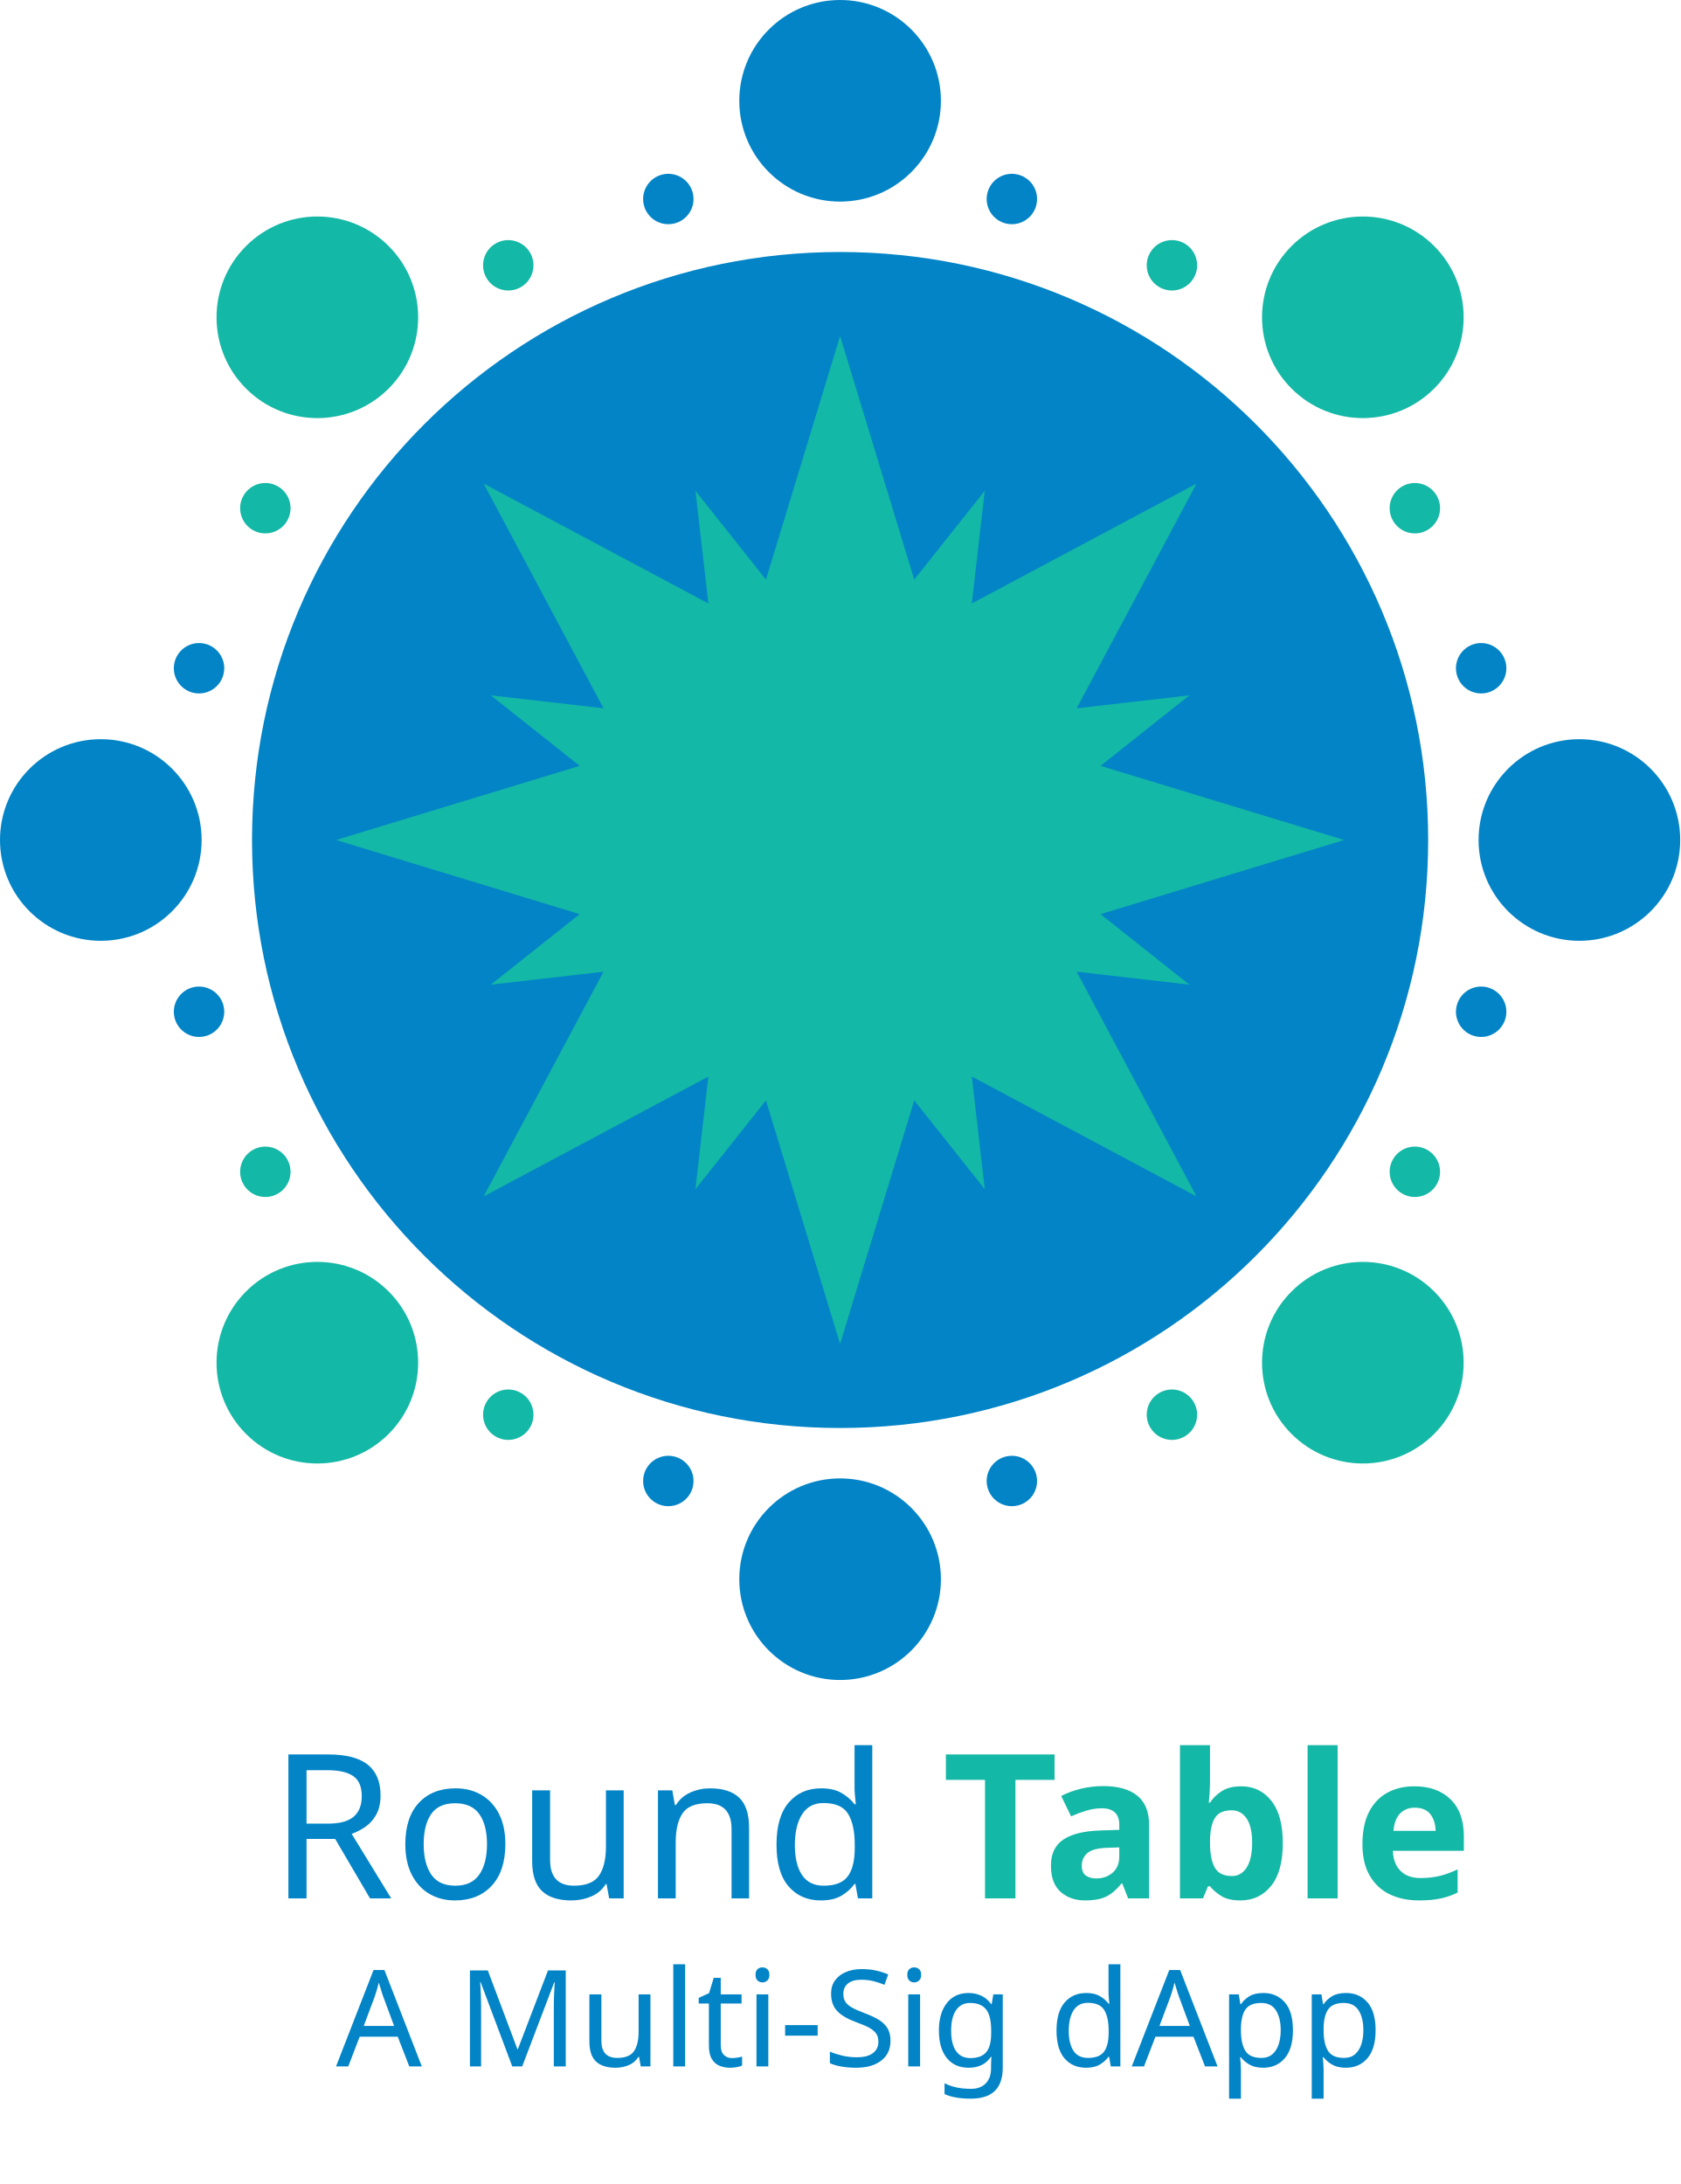
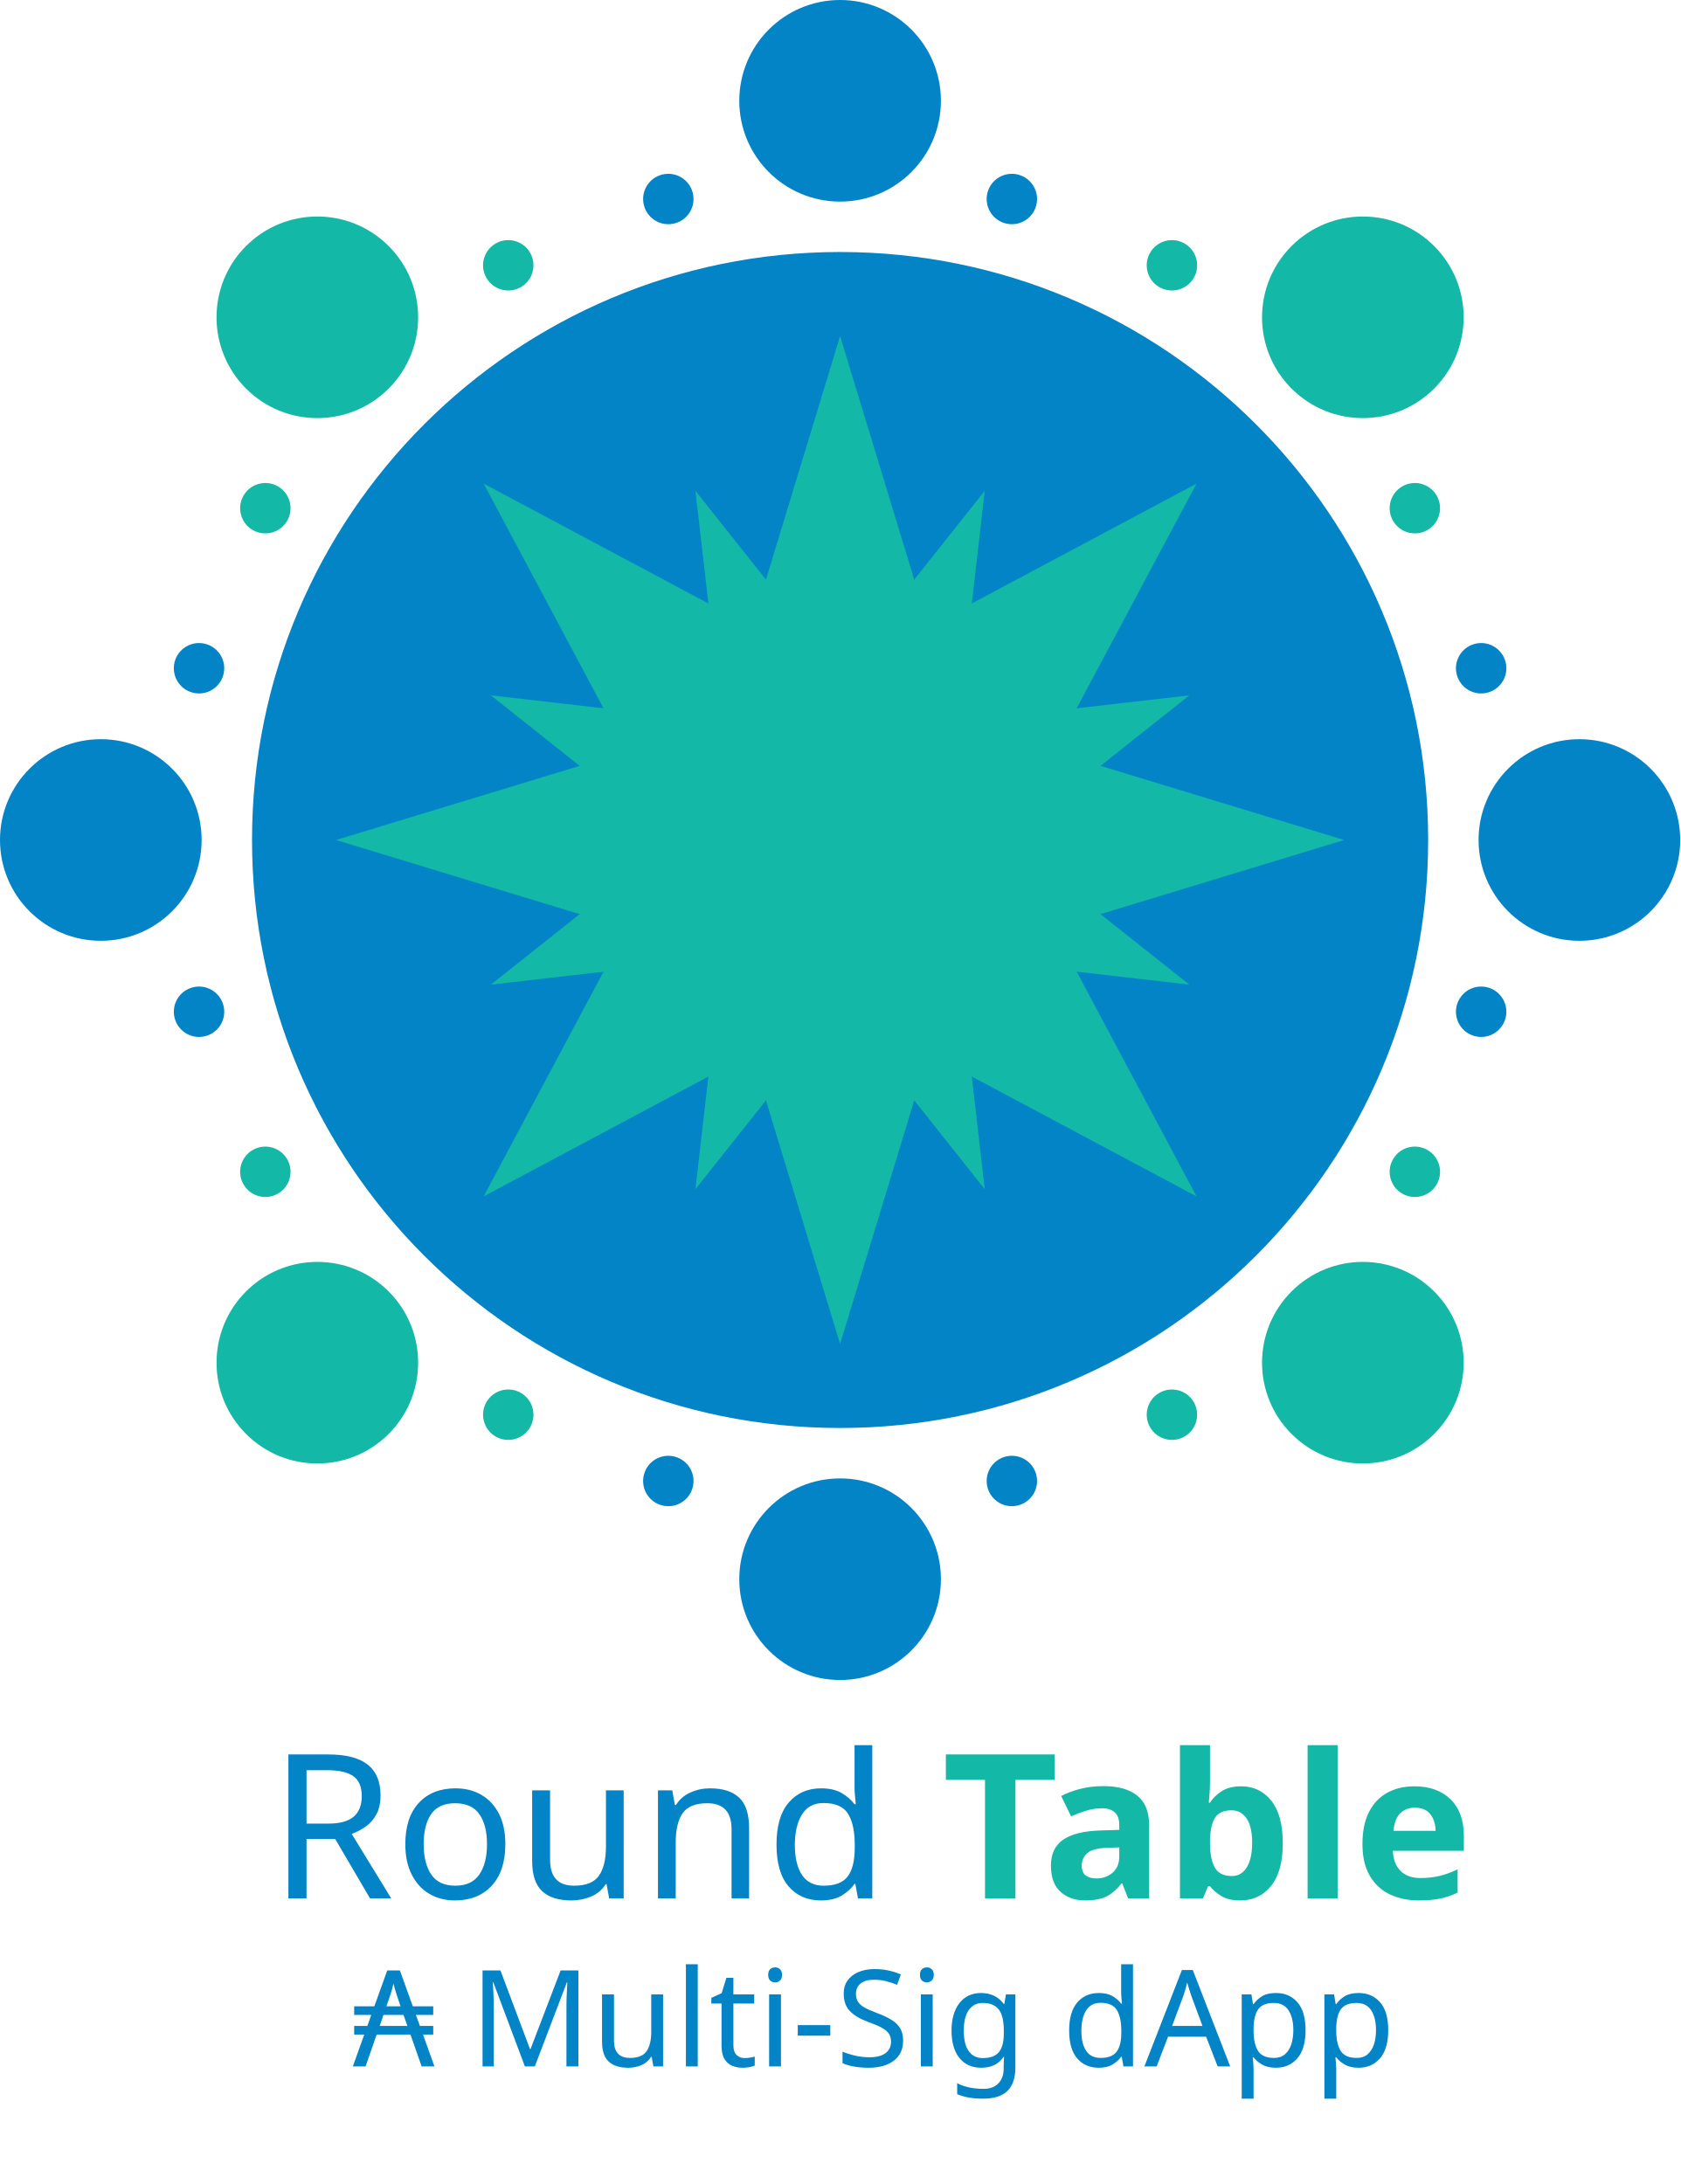
<svg xmlns="http://www.w3.org/2000/svg" version="1.1" width="1000" height="1300">
  <defs>
    <style type="text/css">
       .fill-sky {
         fill: #0284C7;
       }
       .fill-teal {
         fill: #14B8A6;
       }
       .text-lg {
         font: normal 120px sans-serif;
       }
       .font-bold {
         font-weight: bold;
       }
       .text-sm {
         font: normal 80px sans-serif;
       }
    </style>
  </defs>
  <circle class="fill-sky" cx="500" cy="500" r="350" />
  <symbol id="lg-star">
    <polygon points="500,200 570,430 800,500 570,570 500,800 430,570 200,500 430,430" />
  </symbol>
  <symbol id="sm-star">
    <polygon points="500,275 550,450 725,500, 550,550 500,725 450,550 275,500 450,450" />
  </symbol>
  <g class="fill-teal">
    <use href="#lg-star" />
    <use href="#lg-star" transform="rotate(45 500 500)" />
    <use href="#sm-star" transform="rotate(22.5 500 500)" />
    <use href="#sm-star" transform="rotate(67.5 500 500)" />
  </g>
  <symbol id="person">
    <circle cx="500" cy="60" r="60" />
    <circle cx="500" cy="105" r="15" transform="rotate(15 500 500)" />
    <circle cx="500" cy="105" r="15" transform="rotate(345 500 500)" />
  </symbol>
  <use href="#person" class="fill-sky" />
  <use href="#person" class="fill-teal" transform="rotate(45 500 500)" />
  <use href="#person" class="fill-sky" transform="rotate(90 500 500)" />
  <use href="#person" class="fill-teal" transform="rotate(135 500 500)" />
  <use href="#person" class="fill-sky" transform="rotate(180 500 500)" />
  <use href="#person" class="fill-teal" transform="rotate(225 500 500)" />
  <use href="#person" class="fill-sky" transform="rotate(270 500 500)" />
  <use href="#person" class="fill-teal" transform="rotate(315 500 500)" />
  <text class="text-lg fill-sky" y="1130" x="160">
    Round
    <tspan class="font-bold fill-teal">Table</tspan>
  </text>
-   <text class="text-sm fill-sky" y="1230" x="200">A Multi-Sig dApp</text>
+   <text class="text-sm fill-sky" y="1230" x="210">₳ Multi-Sig dApp</text>
</svg>
